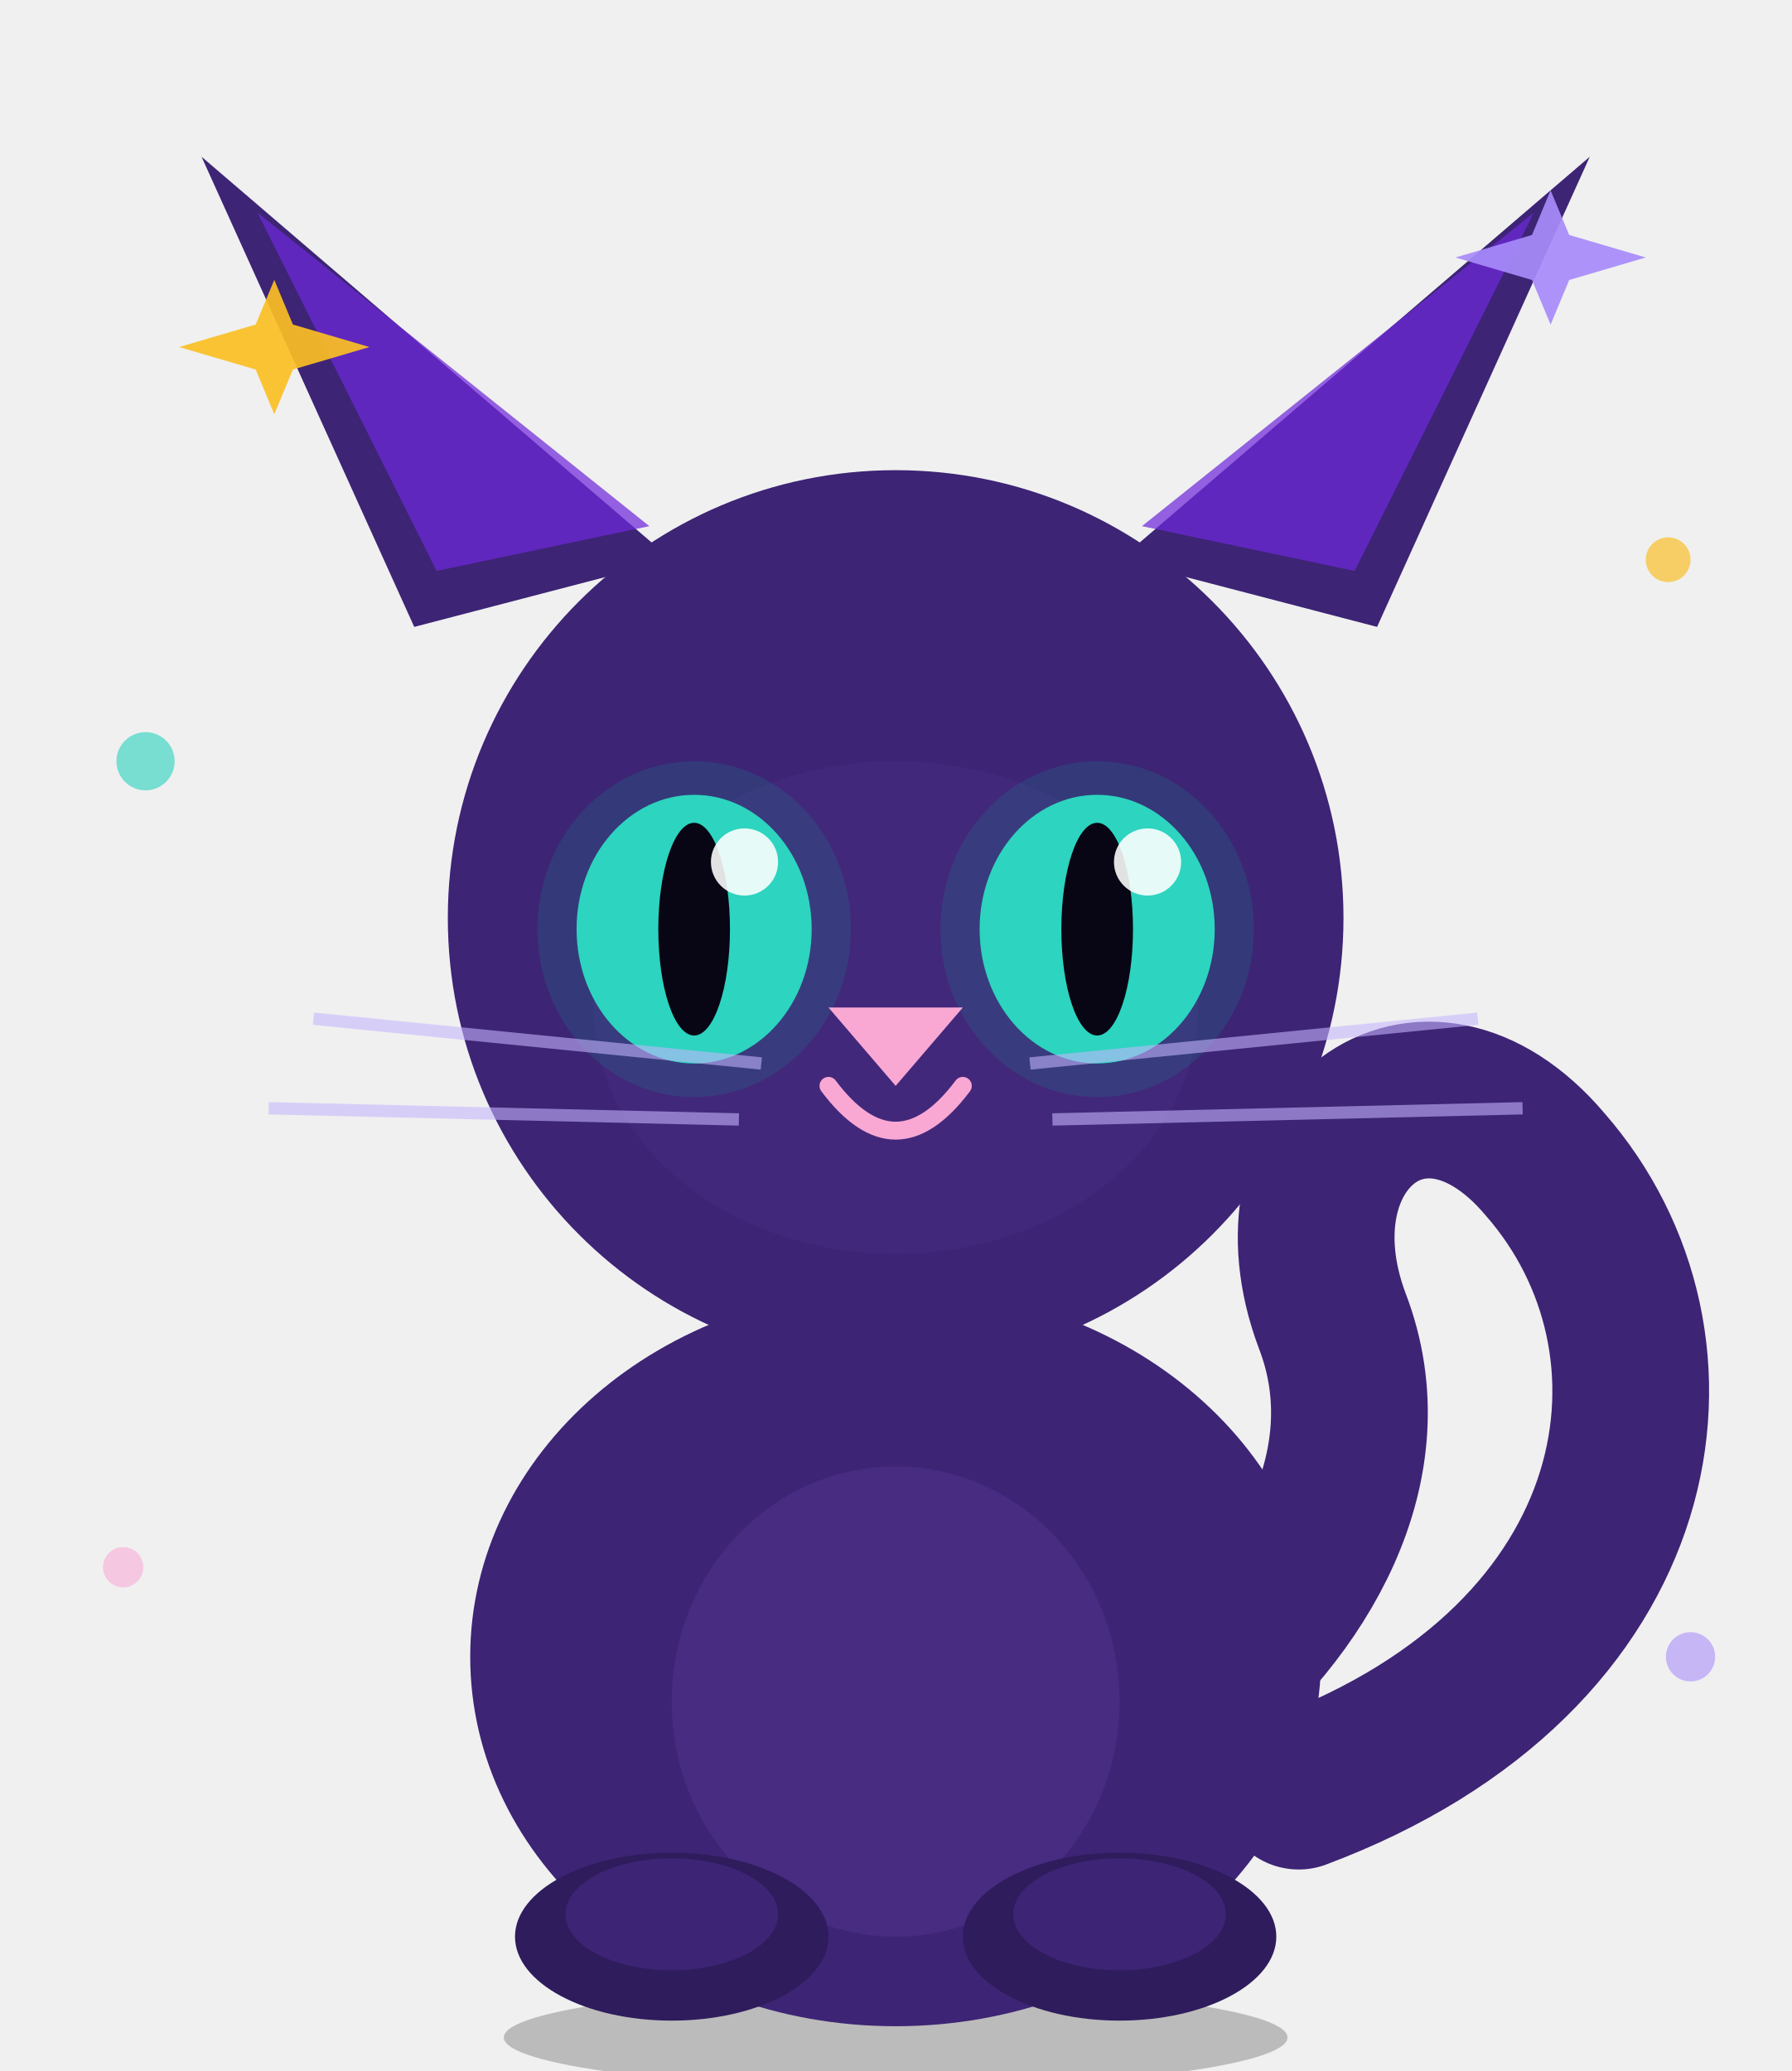
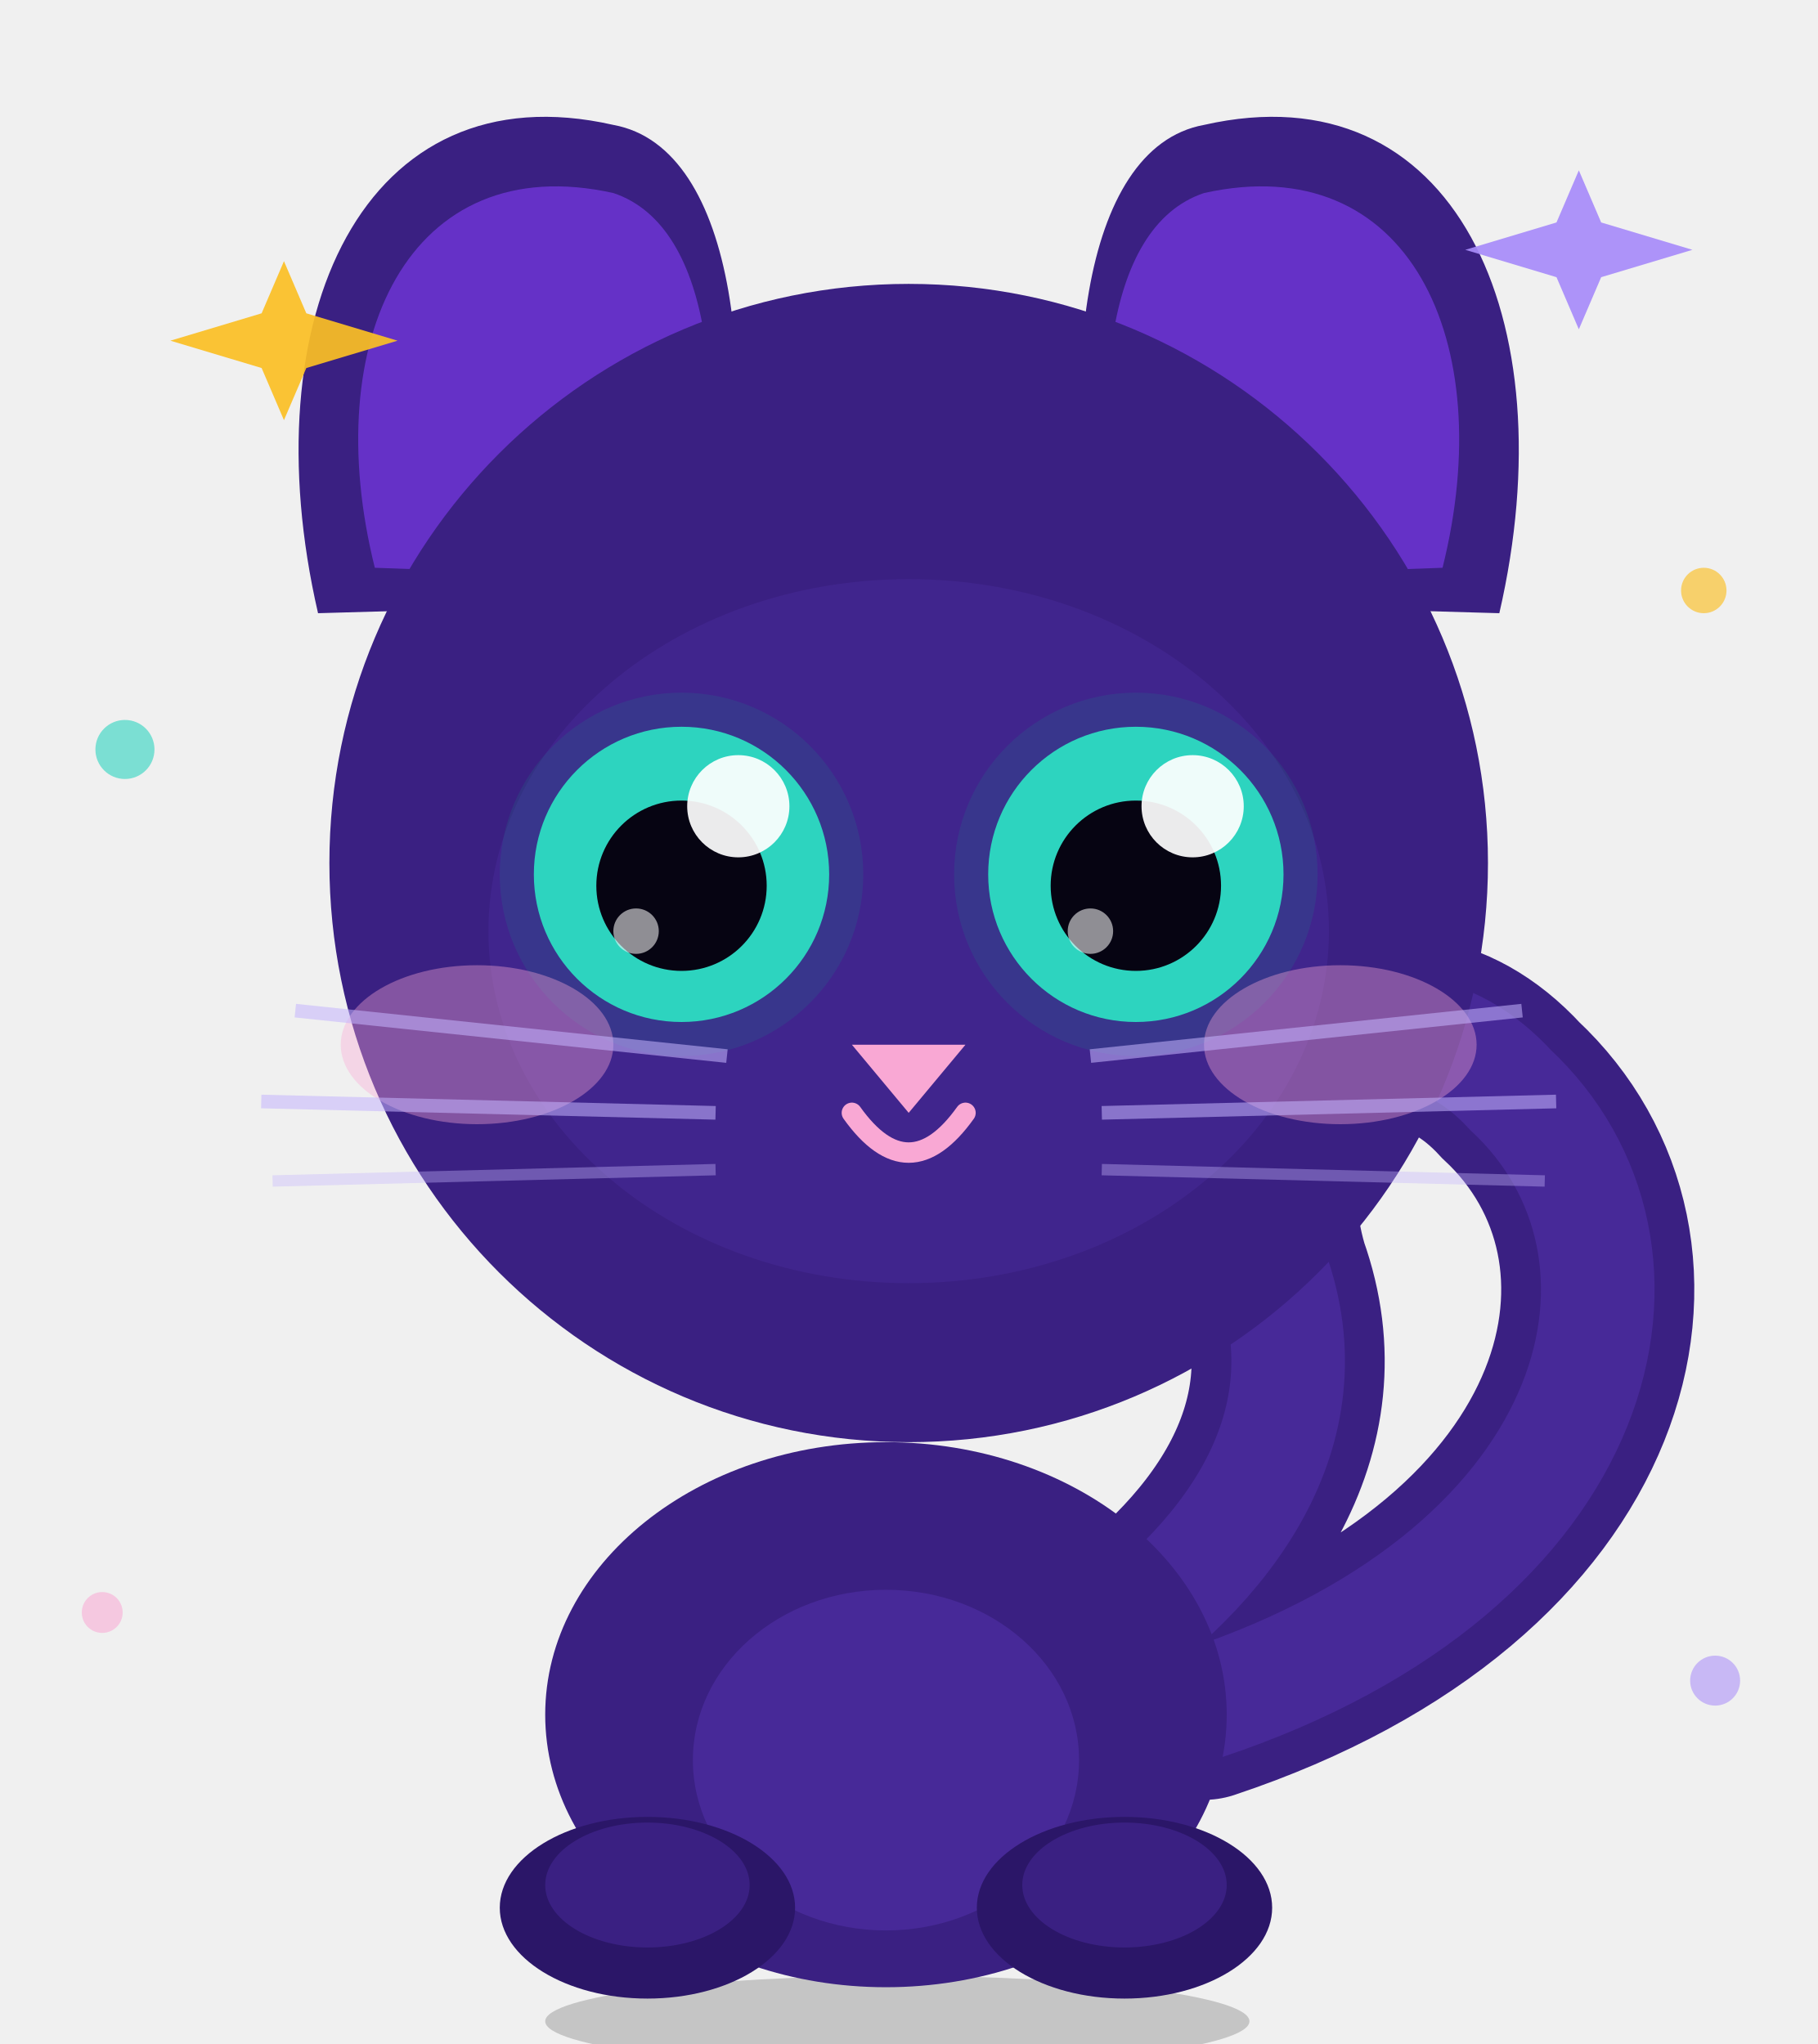
- <svg xmlns="http://www.w3.org/2000/svg" viewBox="0 0 160 185" fill="none">
-   <ellipse cx="80" cy="182" rx="35" ry="4.5" fill="#000" opacity="0.22" />
-   <path d="M 116 160 C 148 148 152 120 138 104 C 127 91 113 102 119 118 C 124 131 116 144 106 152" stroke="#3d2475" stroke-width="14" stroke-linecap="round" fill="none" />
-   <ellipse cx="80" cy="148" rx="38" ry="33" fill="#3d2475" />
-   <ellipse cx="80" cy="152" rx="20" ry="21" fill="#4e338a" opacity="0.55" />
-   <ellipse cx="60" cy="173" rx="14" ry="7.5" fill="#2e1c5c" />
-   <ellipse cx="100" cy="173" rx="14" ry="7.5" fill="#2e1c5c" />
-   <ellipse cx="60" cy="171" rx="9.5" ry="5" fill="#3d2475" />
-   <ellipse cx="100" cy="171" rx="9.5" ry="5" fill="#3d2475" />
-   <circle cx="80" cy="82" r="40" fill="#3d2475" />
-   <ellipse cx="80" cy="90" rx="27" ry="22" fill="#4e338a" opacity="0.3" />
-   <polygon points="37,56 18,14 60,50" fill="#3d2475" />
-   <polygon points="123,56 142,14 100,50" fill="#3d2475" />
-   <polygon points="39,51 23,19 58,47" fill="#6d28d9" opacity="0.72" />
-   <polygon points="121,51 137,19 102,47" fill="#6d28d9" opacity="0.72" />
-   <ellipse cx="62" cy="83" rx="14" ry="15" fill="#0d9488" opacity="0.18" />
-   <ellipse cx="98" cy="83" rx="14" ry="15" fill="#0d9488" opacity="0.18" />
-   <ellipse cx="62" cy="83" rx="10.5" ry="12" fill="#2dd4bf" />
-   <ellipse cx="98" cy="83" rx="10.5" ry="12" fill="#2dd4bf" />
-   <ellipse cx="62" cy="83" rx="3.2" ry="9.5" fill="#080614" />
-   <ellipse cx="98" cy="83" rx="3.2" ry="9.5" fill="#080614" />
-   <circle cx="66.5" cy="77" r="3" fill="white" opacity="0.88" />
-   <circle cx="102.5" cy="77" r="3" fill="white" opacity="0.88" />
-   <path d="M 80 97 L 74 90 L 86 90 Z" fill="#f9a8d4" />
-   <path d="M 74 97 Q 80 105 86 97" stroke="#f9a8d4" stroke-width="1.6" fill="none" stroke-linecap="round" />
-   <line x1="28" y1="91" x2="68" y2="95" stroke="#c4b5fd" stroke-width="1.1" opacity="0.58" />
-   <line x1="24" y1="99" x2="66" y2="100" stroke="#c4b5fd" stroke-width="1.1" opacity="0.58" />
-   <line x1="132" y1="91" x2="92" y2="95" stroke="#c4b5fd" stroke-width="1.1" opacity="0.58" />
-   <line x1="136" y1="99" x2="94" y2="100" stroke="#c4b5fd" stroke-width="1.1" opacity="0.58" />
-   <path d="M 22 31 L 24.5 25 L 27 31 L 24.5 37 Z M 16 31 L 24.5 28.5 L 33 31 L 24.5 33.5 Z" fill="#fbbf24" opacity="0.92" />
-   <path d="M 136 23 L 138.5 17 L 141 23 L 138.5 29 Z M 130 23 L 138.5 20.5 L 147 23 L 138.5 25.5 Z" fill="#a78bfa" opacity="0.92" />
-   <circle cx="13" cy="68" r="2.6" fill="#2dd4bf" opacity="0.62" />
-   <circle cx="149" cy="50" r="2.0" fill="#fbbf24" opacity="0.68" />
-   <circle cx="151" cy="148" r="2.2" fill="#a78bfa" opacity="0.58" />
-   <circle cx="11" cy="140" r="1.8" fill="#f9a8d4" opacity="0.58" />
+ <svg xmlns="http://www.w3.org/2000/svg" viewBox="0 0 160 180" fill="none">
+   <ellipse cx="79" cy="178" rx="31" ry="4" fill="#000" opacity="0.18" />
+   <path d="M 106 150 C 142 138 148 110 133 96 C 122 84 107 95 112 112 C 117 126 108 138 96 146" stroke="#3a2082" stroke-width="17" stroke-linecap="round" fill="none" />
+   <path d="M 106 150 C 142 138 148 110 133 96 C 122 84 107 95 112 112 C 117 126 108 138 96 146" stroke="#5a36b8" stroke-width="10" stroke-linecap="round" fill="none" opacity="0.4" />
+   <ellipse cx="78" cy="151" rx="30" ry="24" fill="#3a2082" />
+   <ellipse cx="78" cy="155" rx="17" ry="15" fill="#5a36b8" opacity="0.4" />
+   <ellipse cx="57" cy="168" rx="13" ry="8" fill="#2b1668" />
+   <ellipse cx="99" cy="168" rx="13" ry="8" fill="#2b1668" />
+   <ellipse cx="57" cy="166" rx="9" ry="5.5" fill="#3a2082" />
+   <ellipse cx="99" cy="166" rx="9" ry="5.5" fill="#3a2082" />
+   <path d="M 28 54 C 22 28 32 6 54 11 C 65 13 67 34 63 53 Z" fill="#3a2082" />
+   <path d="M 33 50 C 28 30 36 13 54 17 C 63 20 64 36 61 51 Z" fill="#7c3aed" opacity="0.65" />
+   <path d="M 132 54 C 138 28 128 6 106 11 C 95 13 93 34 97 53 Z" fill="#3a2082" />
+   <path d="M 127 50 C 132 30 124 13 106 17 C 97 20 96 36 99 51 Z" fill="#7c3aed" opacity="0.65" />
+   <circle cx="80" cy="76" r="51" fill="#3a2082" />
+   <ellipse cx="80" cy="82" rx="37" ry="31" fill="#5a36b8" opacity="0.2" />
+   <circle cx="60" cy="77" r="16" fill="#0d9488" opacity="0.16" />
+   <circle cx="100" cy="77" r="16" fill="#0d9488" opacity="0.16" />
+   <circle cx="60" cy="77" r="13" fill="#2dd4bf" />
+   <circle cx="100" cy="77" r="13" fill="#2dd4bf" />
+   <circle cx="60" cy="78" r="7.5" fill="#060412" />
+   <circle cx="100" cy="78" r="7.5" fill="#060412" />
+   <circle cx="65" cy="71" r="4.5" fill="white" opacity="0.92" />
+   <circle cx="105" cy="71" r="4.5" fill="white" opacity="0.92" />
+   <circle cx="56" cy="82" r="2" fill="white" opacity="0.55" />
+   <circle cx="96" cy="82" r="2" fill="white" opacity="0.55" />
+   <ellipse cx="42" cy="92" rx="12" ry="7" fill="#f9a8d4" opacity="0.38" />
+   <ellipse cx="118" cy="92" rx="12" ry="7" fill="#f9a8d4" opacity="0.38" />
+   <path d="M 80 98 L 75 92 L 85 92 Z" fill="#f9a8d4" />
+   <path d="M 75 98 Q 80 105 85 98" stroke="#f9a8d4" stroke-width="1.8" fill="none" stroke-linecap="round" />
+   <line x1="26" y1="89" x2="64" y2="93" stroke="#c4b5fd" stroke-width="1.2" opacity="0.55" />
+   <line x1="23" y1="97" x2="63" y2="98" stroke="#c4b5fd" stroke-width="1.2" opacity="0.55" />
+   <line x1="24" y1="104" x2="63" y2="103" stroke="#c4b5fd" stroke-width="1.0" opacity="0.38" />
+   <line x1="134" y1="89" x2="96" y2="93" stroke="#c4b5fd" stroke-width="1.2" opacity="0.55" />
+   <line x1="137" y1="97" x2="97" y2="98" stroke="#c4b5fd" stroke-width="1.2" opacity="0.55" />
+   <line x1="136" y1="104" x2="97" y2="103" stroke="#c4b5fd" stroke-width="1.0" opacity="0.38" />
+   <path d="M 22 30 L 25 23 L 28 30 L 25 37 Z            M 15 30 L 25 27 L 35 30 L 25 33 Z" fill="#fbbf24" opacity="0.92" />
+   <path d="M 136 22 L 139 15 L 142 22 L 139 29 Z            M 129 22 L 139 19 L 149 22 L 139 25 Z" fill="#a78bfa" opacity="0.92" />
+   <circle cx="11" cy="66" r="2.6" fill="#2dd4bf" opacity="0.6" />
+   <circle cx="150" cy="52" r="2.0" fill="#fbbf24" opacity="0.65" />
+   <circle cx="151" cy="148" r="2.2" fill="#a78bfa" opacity="0.55" />
+   <circle cx="9" cy="142" r="1.8" fill="#f9a8d4" opacity="0.55" />
</svg>
